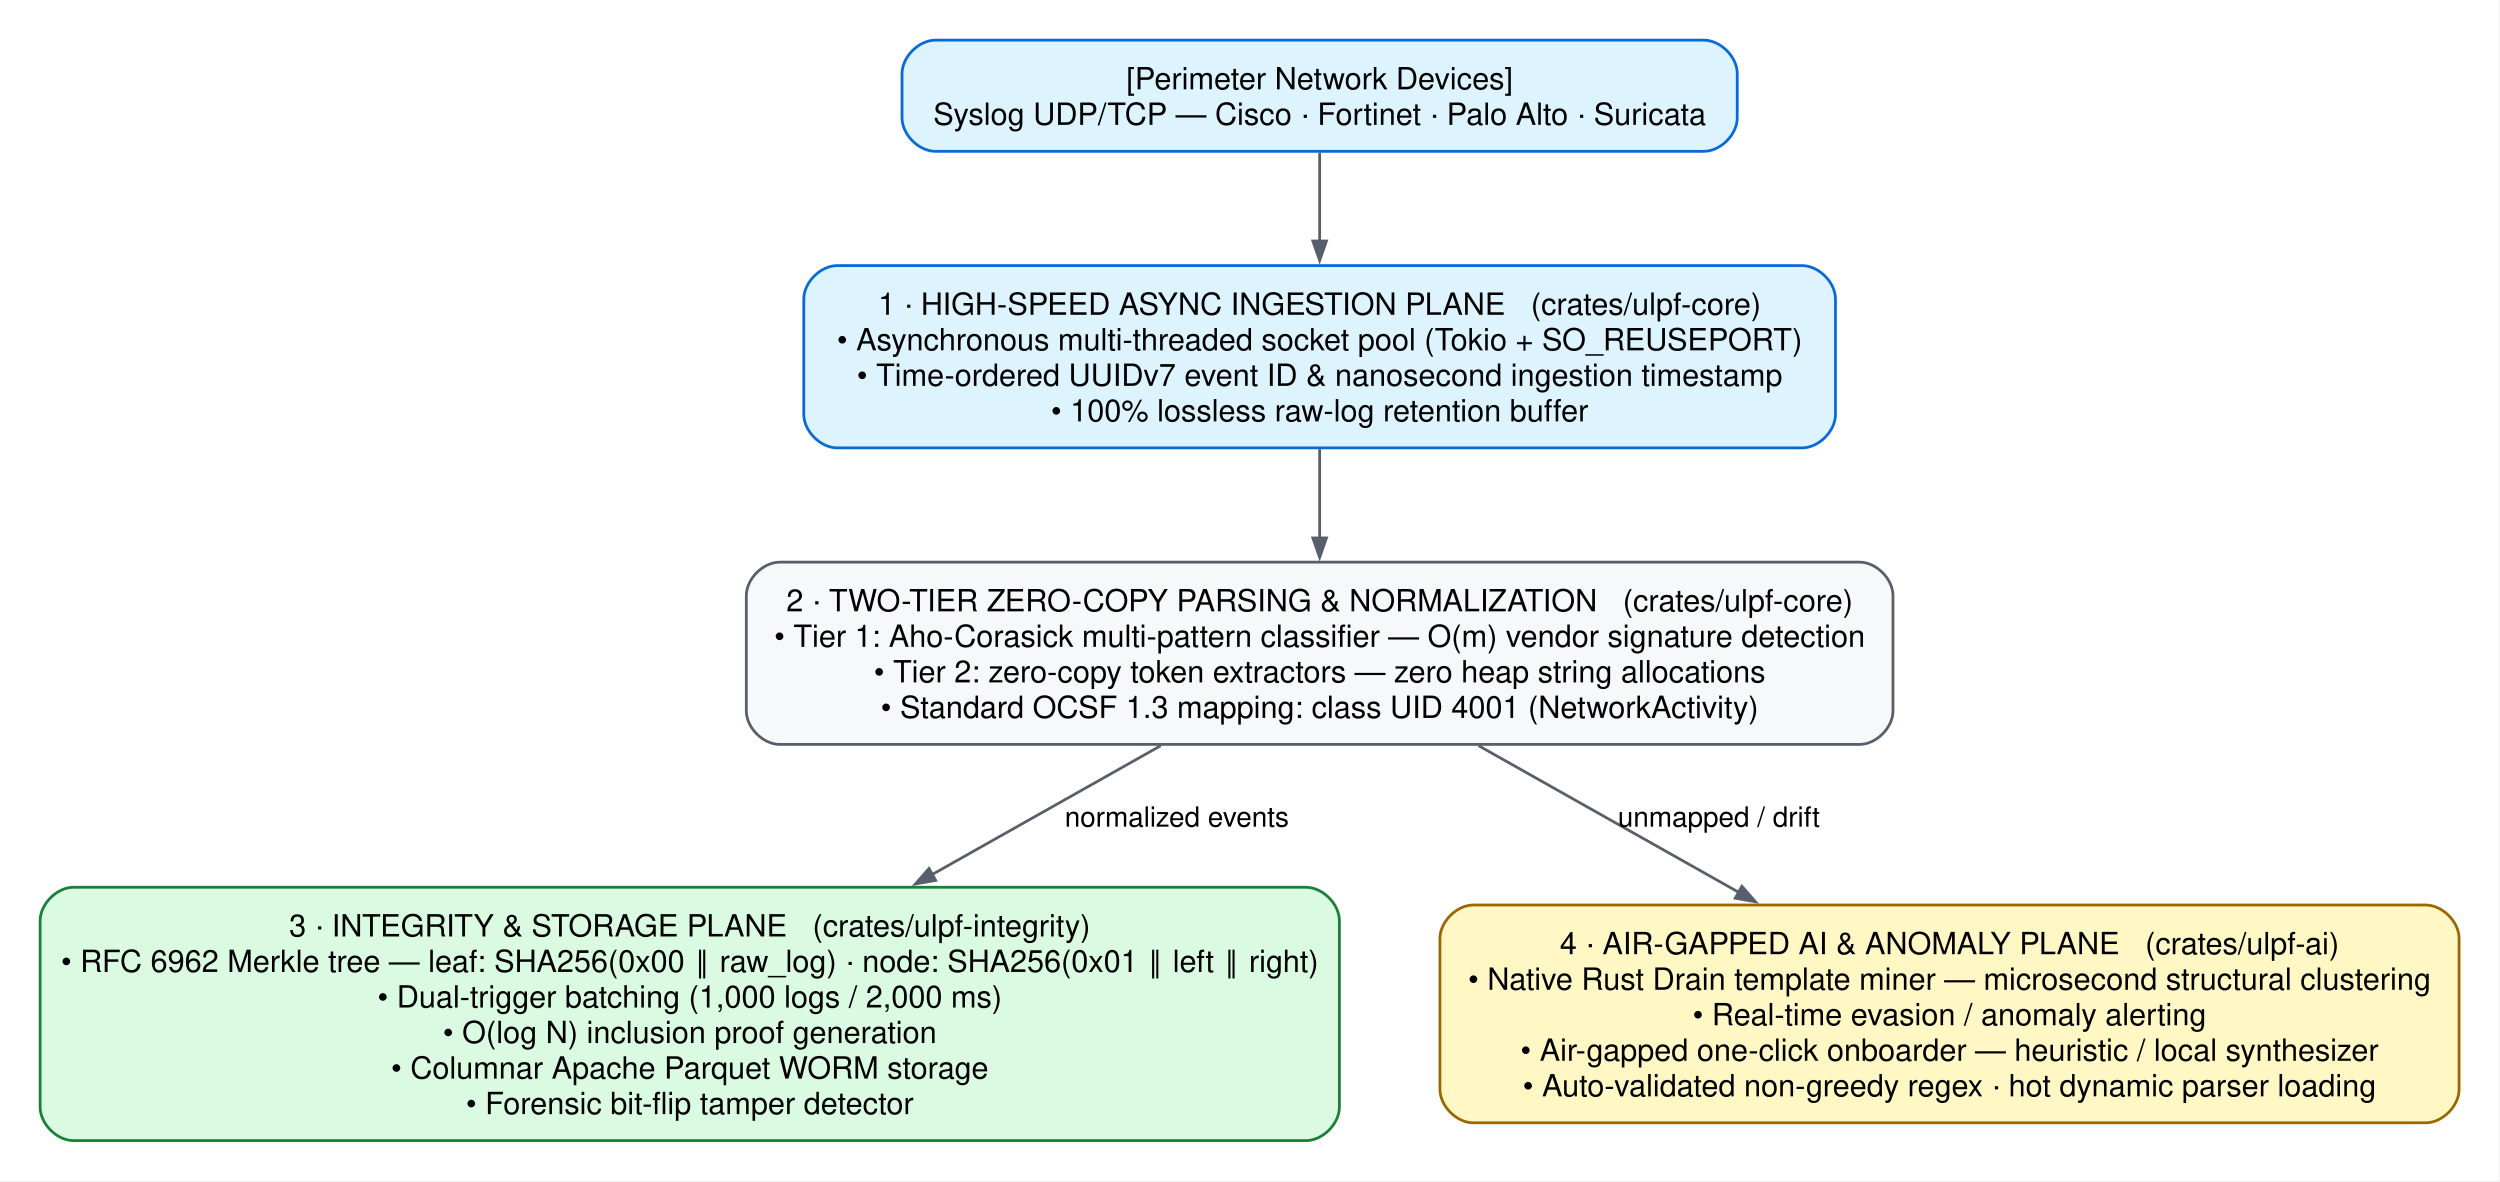
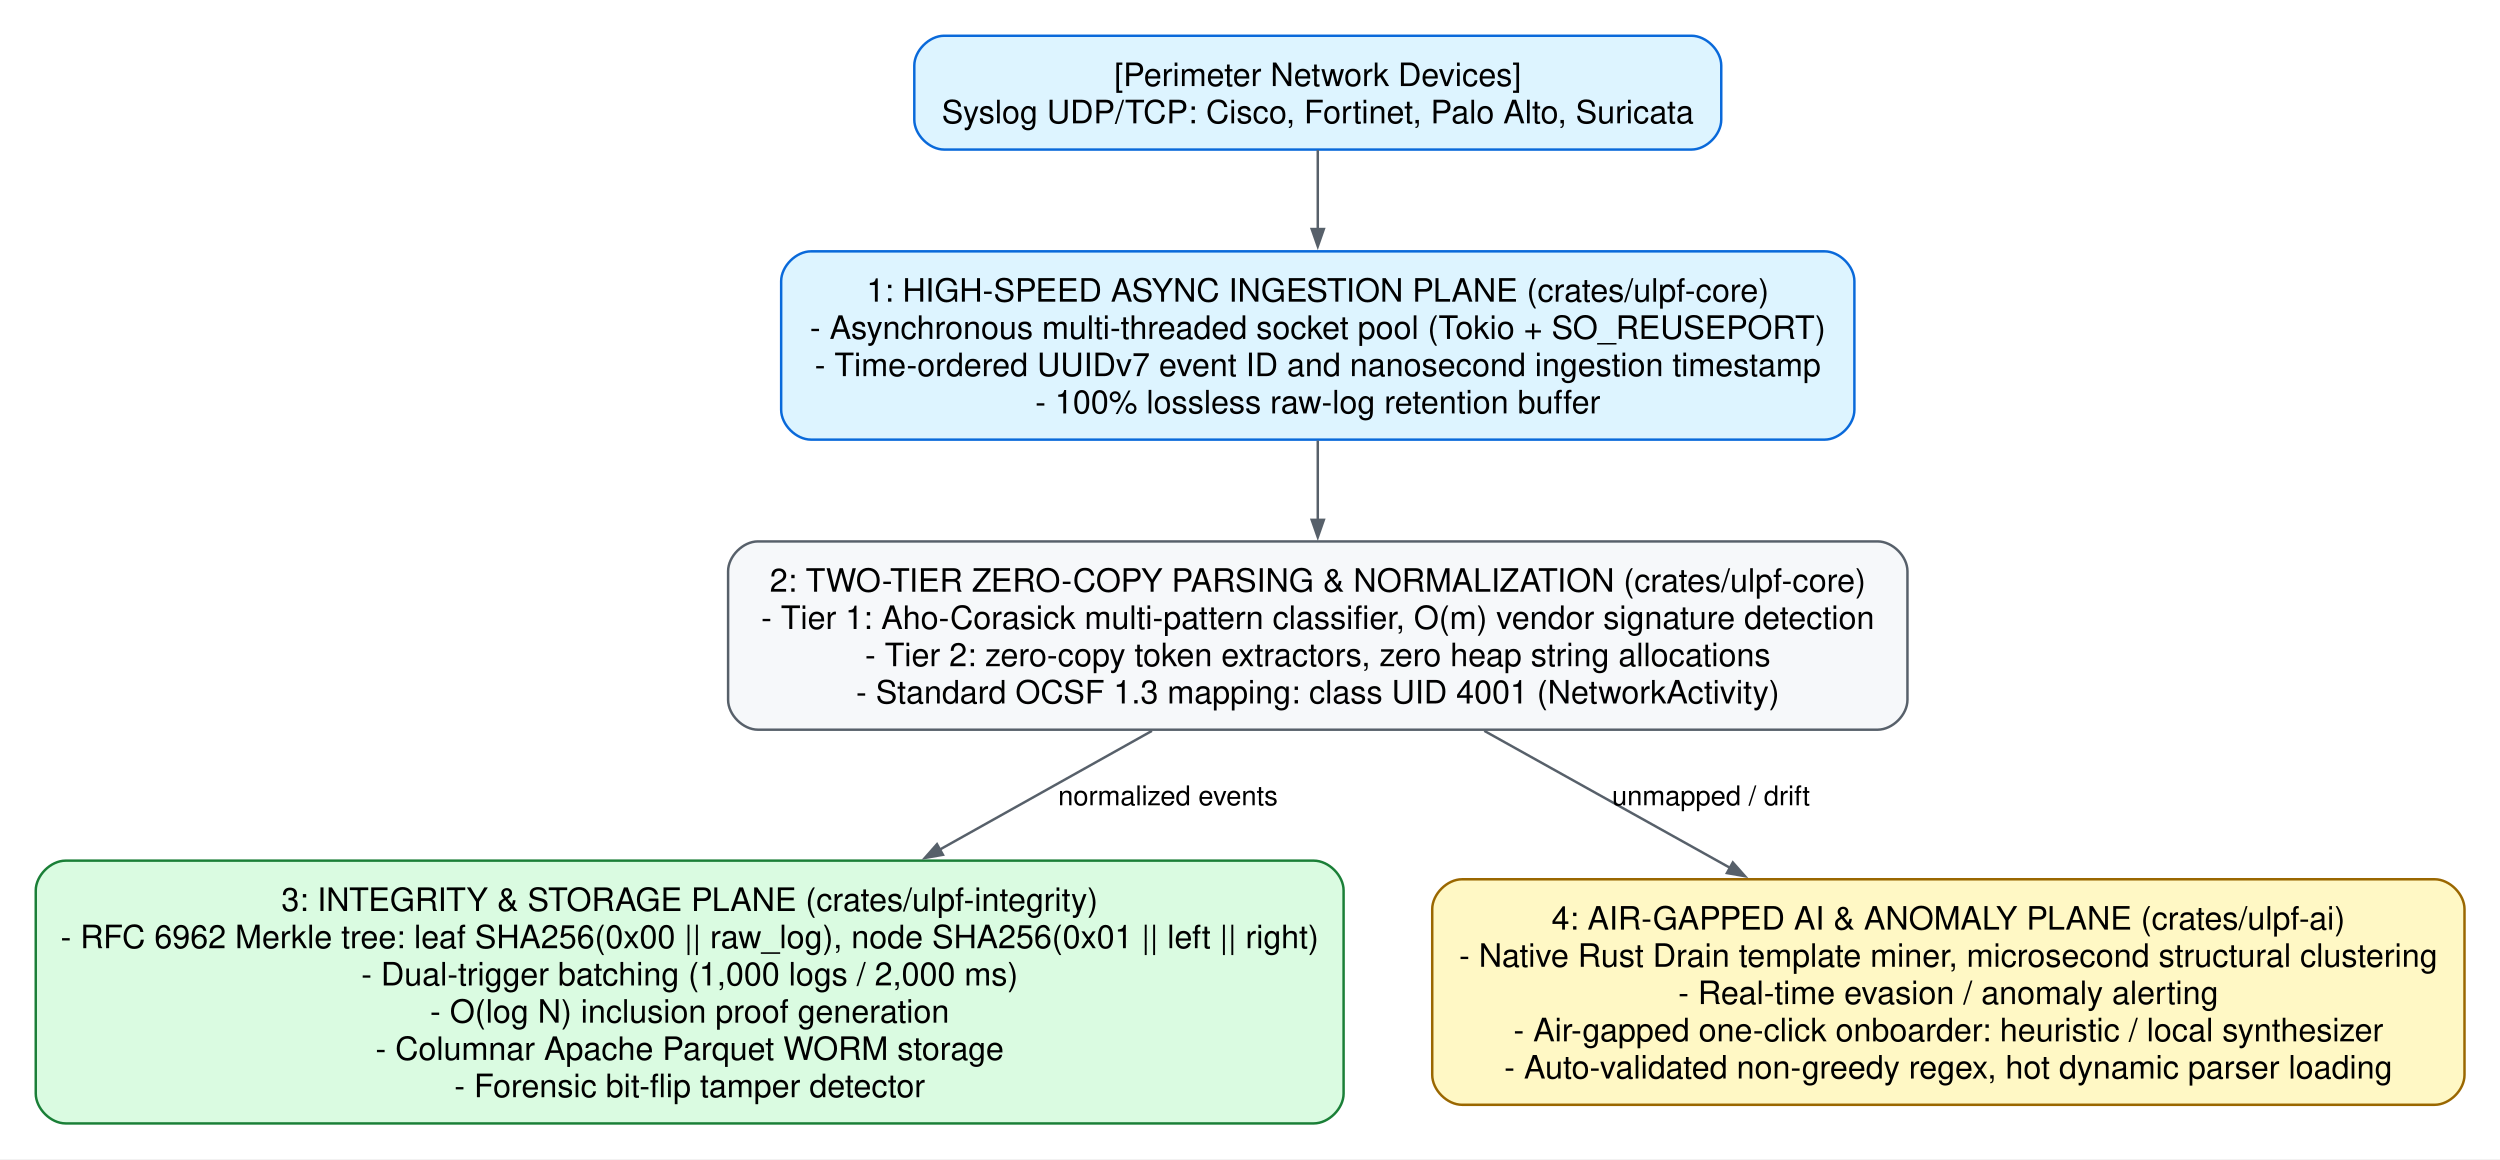
- <svg xmlns="http://www.w3.org/2000/svg" width="897pt" height="424pt" viewBox="0.00 0.00 897.00 424.00">
-   <g id="graph0" class="graph" transform="scale(1 1) rotate(0) translate(14.4 409.25)">
-     <polygon fill="white" stroke="none" points="-14.4,14.4 -14.4,-409.25 882.32,-409.25 882.32,14.4 -14.4,14.4" />
+ <svg xmlns="http://www.w3.org/2000/svg" width="1007pt" height="467pt" viewBox="0.00 0.00 1007.00 467.00">
+   <g id="graph0" class="graph" transform="scale(1 1) rotate(0) translate(14.4 452.51)">
+     <polygon fill="white" stroke="none" points="-14.4,14.4 -14.4,-452.51 992.7,-452.51 992.7,14.4 -14.4,14.4" />
    <g id="node1" class="node">
-       <path fill="#ddf4ff" stroke="#0969da" d="M596.92,-394.85C596.92,-394.85 321.25,-394.85 321.25,-394.85 315.25,-394.85 309.25,-388.85 309.25,-382.85 309.25,-382.85 309.25,-366.95 309.25,-366.95 309.25,-360.95 315.25,-354.95 321.25,-354.95 321.25,-354.95 596.92,-354.95 596.92,-354.95 602.92,-354.95 608.92,-360.95 608.92,-366.95 608.92,-366.95 608.92,-382.85 608.92,-382.85 608.92,-388.85 602.92,-394.85 596.92,-394.85" />
-       <text xml:space="preserve" text-anchor="middle" x="459.09" y="-377.2" font-family="Helvetica,sans-Serif" font-size="11.00">[Perimeter Network Devices]</text>
-       <text xml:space="preserve" text-anchor="middle" x="459.09" y="-364.45" font-family="Helvetica,sans-Serif" font-size="11.00">Syslog UDP/TCP — Cisco · Fortinet · Palo Alto · Suricata</text>
+       <path fill="#ddf4ff" stroke="#0969da" d="M666.92,-438.11C666.92,-438.11 365.88,-438.11 365.88,-438.11 359.88,-438.11 353.88,-432.11 353.88,-426.11 353.88,-426.11 353.88,-404.27 353.88,-404.27 353.88,-398.27 359.88,-392.27 365.88,-392.27 365.88,-392.27 666.92,-392.27 666.92,-392.27 672.92,-392.27 678.92,-398.27 678.92,-404.27 678.92,-404.27 678.92,-426.11 678.92,-426.11 678.92,-432.11 672.92,-438.11 666.92,-438.11" />
+       <text xml:space="preserve" text-anchor="middle" x="516.4" y="-417.84" font-family="Helvetica,sans-Serif" font-size="13.00">[Perimeter Network Devices]</text>
+       <text xml:space="preserve" text-anchor="middle" x="516.4" y="-402.84" font-family="Helvetica,sans-Serif" font-size="13.00">Syslog UDP/TCP: Cisco, Fortinet, Palo Alto, Suricata</text>
    </g>
    <g id="node2" class="node">
-       <path fill="#ddf4ff" stroke="#0969da" d="M632.17,-313.95C632.17,-313.95 286,-313.95 286,-313.95 280,-313.95 274,-307.95 274,-301.95 274,-301.95 274,-260.55 274,-260.55 274,-254.55 280,-248.55 286,-248.55 286,-248.55 632.17,-248.55 632.17,-248.55 638.17,-248.55 644.17,-254.55 644.17,-260.55 644.17,-260.55 644.17,-301.95 644.17,-301.95 644.17,-307.95 638.17,-313.95 632.17,-313.95" />
-       <text xml:space="preserve" text-anchor="middle" x="459.09" y="-296.3" font-family="Helvetica,sans-Serif" font-size="11.00">1 · HIGH-SPEED ASYNC INGESTION PLANE   (crates/ulpf-core)</text>
-       <text xml:space="preserve" text-anchor="middle" x="459.09" y="-283.55" font-family="Helvetica,sans-Serif" font-size="11.00">• Asynchronous multi-threaded socket pool (Tokio + SO_REUSEPORT)</text>
-       <text xml:space="preserve" text-anchor="middle" x="459.09" y="-270.8" font-family="Helvetica,sans-Serif" font-size="11.00">• Time-ordered UUIDv7 event ID &amp; nanosecond ingestion timestamp</text>
-       <text xml:space="preserve" text-anchor="middle" x="459.09" y="-258.05" font-family="Helvetica,sans-Serif" font-size="11.00">• 100% lossless raw-log retention buffer</text>
+       <path fill="#ddf4ff" stroke="#0969da" d="M720.55,-351.27C720.55,-351.27 312.25,-351.27 312.25,-351.27 306.25,-351.27 300.25,-345.27 300.25,-339.27 300.25,-339.27 300.25,-287.43 300.25,-287.43 300.25,-281.43 306.25,-275.43 312.25,-275.43 312.25,-275.43 720.55,-275.43 720.55,-275.43 726.55,-275.43 732.55,-281.43 732.55,-287.43 732.55,-287.43 732.55,-339.27 732.55,-339.27 732.55,-345.27 726.55,-351.27 720.55,-351.27" />
+       <text xml:space="preserve" text-anchor="middle" x="516.4" y="-331" font-family="Helvetica,sans-Serif" font-size="13.00">1: HIGH-SPEED ASYNC INGESTION PLANE (crates/ulpf-core)</text>
+       <text xml:space="preserve" text-anchor="middle" x="516.4" y="-316" font-family="Helvetica,sans-Serif" font-size="13.00">- Asynchronous multi-threaded socket pool (Tokio + SO_REUSEPORT)</text>
+       <text xml:space="preserve" text-anchor="middle" x="516.4" y="-301" font-family="Helvetica,sans-Serif" font-size="13.00">- Time-ordered UUIDv7 event ID and nanosecond ingestion timestamp</text>
+       <text xml:space="preserve" text-anchor="middle" x="516.4" y="-286" font-family="Helvetica,sans-Serif" font-size="13.00">- 100% lossless raw-log retention buffer</text>
    </g>
    <g id="edge1" class="edge">
-       <path fill="none" stroke="#57606a" d="M459.09,-354.46C459.09,-345.17 459.09,-333.67 459.09,-322.61" />
-       <polygon fill="#57606a" stroke="#57606a" points="461.54,-322.79 459.09,-315.79 456.64,-322.79 461.54,-322.79" />
+       <path fill="none" stroke="#57606a" d="M516.4,-392.03C516.4,-382.6 516.4,-371.23 516.4,-360.14" />
+       <polygon fill="#57606a" stroke="#57606a" points="518.85,-360.26 516.4,-353.26 513.95,-360.26 518.85,-360.26" />
    </g>
    <g id="node3" class="node">
-       <path fill="#f6f8fa" stroke="#57606a" d="M652.8,-207.55C652.8,-207.55 265.38,-207.55 265.38,-207.55 259.38,-207.55 253.38,-201.55 253.38,-195.55 253.38,-195.55 253.38,-154.15 253.38,-154.15 253.38,-148.15 259.38,-142.15 265.38,-142.15 265.38,-142.15 652.8,-142.15 652.8,-142.15 658.8,-142.15 664.8,-148.15 664.8,-154.15 664.8,-154.15 664.8,-195.55 664.8,-195.55 664.8,-201.55 658.8,-207.55 652.8,-207.55" />
-       <text xml:space="preserve" text-anchor="middle" x="459.09" y="-189.9" font-family="Helvetica,sans-Serif" font-size="11.00">2 · TWO-TIER ZERO-COPY PARSING &amp; NORMALIZATION   (crates/ulpf-core)</text>
-       <text xml:space="preserve" text-anchor="middle" x="459.09" y="-177.15" font-family="Helvetica,sans-Serif" font-size="11.00">• Tier 1: Aho-Corasick multi-pattern classifier — O(m) vendor signature detection</text>
-       <text xml:space="preserve" text-anchor="middle" x="459.09" y="-164.4" font-family="Helvetica,sans-Serif" font-size="11.00">• Tier 2: zero-copy token extractors — zero heap string allocations</text>
-       <text xml:space="preserve" text-anchor="middle" x="459.09" y="-151.65" font-family="Helvetica,sans-Serif" font-size="11.00">• Standard OCSF 1.3 mapping: class UID 4001 (NetworkActivity)</text>
+       <path fill="#f6f8fa" stroke="#57606a" d="M741.92,-234.43C741.92,-234.43 290.88,-234.43 290.88,-234.43 284.88,-234.43 278.88,-228.43 278.88,-222.43 278.88,-222.43 278.88,-170.59 278.88,-170.59 278.88,-164.59 284.88,-158.59 290.88,-158.59 290.88,-158.59 741.92,-158.59 741.92,-158.59 747.92,-158.59 753.92,-164.59 753.92,-170.59 753.92,-170.59 753.92,-222.43 753.92,-222.43 753.92,-228.43 747.92,-234.43 741.92,-234.43" />
+       <text xml:space="preserve" text-anchor="middle" x="516.4" y="-214.16" font-family="Helvetica,sans-Serif" font-size="13.00">2: TWO-TIER ZERO-COPY PARSING &amp; NORMALIZATION (crates/ulpf-core)</text>
+       <text xml:space="preserve" text-anchor="middle" x="516.4" y="-199.16" font-family="Helvetica,sans-Serif" font-size="13.00">- Tier 1: Aho-Corasick multi-pattern classifier, O(m) vendor signature detection</text>
+       <text xml:space="preserve" text-anchor="middle" x="516.4" y="-184.16" font-family="Helvetica,sans-Serif" font-size="13.00">- Tier 2: zero-copy token extractors, zero heap string allocations</text>
+       <text xml:space="preserve" text-anchor="middle" x="516.4" y="-169.16" font-family="Helvetica,sans-Serif" font-size="13.00">- Standard OCSF 1.3 mapping: class UID 4001 (NetworkActivity)</text>
    </g>
    <g id="edge2" class="edge">
-       <path fill="none" stroke="#57606a" d="M459.09,-248.07C459.09,-237.96 459.09,-226.66 459.09,-216.06" />
-       <polygon fill="#57606a" stroke="#57606a" points="461.54,-216.25 459.09,-209.25 456.64,-216.25 461.54,-216.25" />
+       <path fill="none" stroke="#57606a" d="M516.4,-275.06C516.4,-264.83 516.4,-253.62 516.4,-242.99" />
+       <polygon fill="#57606a" stroke="#57606a" points="518.85,-243.12 516.4,-236.12 513.95,-243.12 518.85,-243.12" />
    </g>
    <g id="node4" class="node">
-       <path fill="#dafbe1" stroke="#1a7f37" d="M454.17,-90.9C454.17,-90.9 12,-90.9 12,-90.9 6,-90.9 0,-84.9 0,-78.9 0,-78.9 0,-12 0,-12 0,-6 6,0 12,0 12,0 454.17,0 454.17,0 460.17,0 466.17,-6 466.17,-12 466.17,-12 466.17,-78.9 466.17,-78.9 466.17,-84.9 460.17,-90.9 454.17,-90.9" />
-       <text xml:space="preserve" text-anchor="middle" x="233.09" y="-73.25" font-family="Helvetica,sans-Serif" font-size="11.00">3 · INTEGRITY &amp; STORAGE PLANE   (crates/ulpf-integrity)</text>
-       <text xml:space="preserve" text-anchor="middle" x="233.09" y="-60.5" font-family="Helvetica,sans-Serif" font-size="11.00">• RFC 6962 Merkle tree — leaf: SHA256(0x00 ‖ raw_log) · node: SHA256(0x01 ‖ left ‖ right)</text>
-       <text xml:space="preserve" text-anchor="middle" x="233.09" y="-47.75" font-family="Helvetica,sans-Serif" font-size="11.00">• Dual-trigger batching (1,000 logs / 2,000 ms)</text>
-       <text xml:space="preserve" text-anchor="middle" x="233.09" y="-35" font-family="Helvetica,sans-Serif" font-size="11.00">• O(log N) inclusion proof generation</text>
-       <text xml:space="preserve" text-anchor="middle" x="233.09" y="-22.25" font-family="Helvetica,sans-Serif" font-size="11.00">• Columnar Apache Parquet WORM storage</text>
-       <text xml:space="preserve" text-anchor="middle" x="233.09" y="-9.5" font-family="Helvetica,sans-Serif" font-size="11.00">• Forensic bit-flip tamper detector</text>
+       <path fill="#dafbe1" stroke="#1a7f37" d="M514.8,-105.84C514.8,-105.84 12,-105.84 12,-105.84 6,-105.84 0,-99.84 0,-93.84 0,-93.84 0,-12 0,-12 0,-6 6,0 12,0 12,0 514.8,0 514.8,0 520.8,0 526.8,-6 526.8,-12 526.8,-12 526.8,-93.84 526.8,-93.84 526.8,-99.84 520.8,-105.84 514.8,-105.84" />
+       <text xml:space="preserve" text-anchor="middle" x="263.4" y="-85.57" font-family="Helvetica,sans-Serif" font-size="13.00">3: INTEGRITY &amp; STORAGE PLANE (crates/ulpf-integrity)</text>
+       <text xml:space="preserve" text-anchor="middle" x="263.4" y="-70.57" font-family="Helvetica,sans-Serif" font-size="13.00">- RFC 6962 Merkle tree: leaf SHA256(0x00 || raw_log), node SHA256(0x01 || left || right)</text>
+       <text xml:space="preserve" text-anchor="middle" x="263.4" y="-55.57" font-family="Helvetica,sans-Serif" font-size="13.00">- Dual-trigger batching (1,000 logs / 2,000 ms)</text>
+       <text xml:space="preserve" text-anchor="middle" x="263.4" y="-40.57" font-family="Helvetica,sans-Serif" font-size="13.00">- O(log N) inclusion proof generation</text>
+       <text xml:space="preserve" text-anchor="middle" x="263.4" y="-25.57" font-family="Helvetica,sans-Serif" font-size="13.00">- Columnar Apache Parquet WORM storage</text>
+       <text xml:space="preserve" text-anchor="middle" x="263.4" y="-10.57" font-family="Helvetica,sans-Serif" font-size="13.00">- Forensic bit-flip tamper detector</text>
    </g>
    <g id="edge3" class="edge">
-       <path fill="none" stroke="#57606a" d="M402.06,-141.7C377.21,-127.69 347.53,-110.96 320.03,-95.46" />
-       <polygon fill="#57606a" stroke="#57606a" points="321.33,-93.38 314.03,-92.08 318.93,-97.65 321.33,-93.38" />
-       <text xml:space="preserve" text-anchor="middle" x="406.45" y="-112.65" font-family="Helvetica,sans-Serif" font-size="10.00"> normalized events</text>
+       <path fill="none" stroke="#57606a" d="M449.6,-158.12C423.41,-143.47 392.8,-126.34 364.05,-110.25" />
+       <polygon fill="#57606a" stroke="#57606a" points="365.42,-108.2 358.11,-106.92 363.02,-112.48 365.42,-108.2" />
+       <text xml:space="preserve" text-anchor="middle" x="456.06" y="-128.14" font-family="Helvetica,sans-Serif" font-size="11.00">normalized events</text>
    </g>
    <g id="node5" class="node">
-       <path fill="#fff8c5" stroke="#9a6700" d="M855.92,-84.53C855.92,-84.53 514.25,-84.53 514.25,-84.53 508.25,-84.53 502.25,-78.53 502.25,-72.53 502.25,-72.53 502.25,-18.38 502.25,-18.38 502.25,-12.38 508.25,-6.38 514.25,-6.38 514.25,-6.38 855.92,-6.38 855.92,-6.38 861.92,-6.38 867.92,-12.38 867.92,-18.38 867.92,-18.38 867.92,-72.53 867.92,-72.53 867.92,-78.53 861.92,-84.53 855.92,-84.53" />
-       <text xml:space="preserve" text-anchor="middle" x="685.09" y="-66.88" font-family="Helvetica,sans-Serif" font-size="11.00">4 · AIR-GAPPED AI &amp; ANOMALY PLANE   (crates/ulpf-ai)</text>
-       <text xml:space="preserve" text-anchor="middle" x="685.09" y="-54.12" font-family="Helvetica,sans-Serif" font-size="11.00">• Native Rust Drain template miner — microsecond structural clustering</text>
-       <text xml:space="preserve" text-anchor="middle" x="685.09" y="-41.38" font-family="Helvetica,sans-Serif" font-size="11.00">• Real-time evasion / anomaly alerting</text>
-       <text xml:space="preserve" text-anchor="middle" x="685.09" y="-28.63" font-family="Helvetica,sans-Serif" font-size="11.00">• Air-gapped one-click onboarder — heuristic / local synthesizer</text>
-       <text xml:space="preserve" text-anchor="middle" x="685.09" y="-15.88" font-family="Helvetica,sans-Serif" font-size="11.00">• Auto-validated non-greedy regex · hot dynamic parser loading</text>
+       <path fill="#fff8c5" stroke="#9a6700" d="M966.3,-98.34C966.3,-98.34 574.5,-98.34 574.5,-98.34 568.5,-98.34 562.5,-92.34 562.5,-86.34 562.5,-86.34 562.5,-19.5 562.5,-19.5 562.5,-13.5 568.5,-7.5 574.5,-7.5 574.5,-7.5 966.3,-7.5 966.3,-7.5 972.3,-7.5 978.3,-13.5 978.3,-19.5 978.3,-19.5 978.3,-86.34 978.3,-86.34 978.3,-92.34 972.3,-98.34 966.3,-98.34" />
+       <text xml:space="preserve" text-anchor="middle" x="770.4" y="-78.07" font-family="Helvetica,sans-Serif" font-size="13.00">4: AIR-GAPPED AI &amp; ANOMALY PLANE (crates/ulpf-ai)</text>
+       <text xml:space="preserve" text-anchor="middle" x="770.4" y="-63.07" font-family="Helvetica,sans-Serif" font-size="13.00">- Native Rust Drain template miner, microsecond structural clustering</text>
+       <text xml:space="preserve" text-anchor="middle" x="770.4" y="-48.07" font-family="Helvetica,sans-Serif" font-size="13.00">- Real-time evasion / anomaly alerting</text>
+       <text xml:space="preserve" text-anchor="middle" x="770.4" y="-33.07" font-family="Helvetica,sans-Serif" font-size="13.00">- Air-gapped one-click onboarder: heuristic / local synthesizer</text>
+       <text xml:space="preserve" text-anchor="middle" x="770.4" y="-18.07" font-family="Helvetica,sans-Serif" font-size="13.00">- Auto-validated non-greedy regex, hot dynamic parser loading</text>
    </g>
    <g id="edge4" class="edge">
-       <path fill="none" stroke="#57606a" d="M516.11,-141.7C544.44,-125.73 579.05,-106.23 609.55,-89.03" />
-       <polygon fill="#57606a" stroke="#57606a" points="610.59,-91.26 615.48,-85.69 608.18,-86.99 610.59,-91.26" />
-       <text xml:space="preserve" text-anchor="middle" x="600.93" y="-112.65" font-family="Helvetica,sans-Serif" font-size="10.00"> unmapped / drift</text>
+       <path fill="none" stroke="#57606a" d="M583.47,-158.12C613.8,-141.21 650.06,-121 682.53,-102.9" />
+       <polygon fill="#57606a" stroke="#57606a" points="683.58,-105.12 688.5,-99.57 681.2,-100.84 683.58,-105.12" />
+       <text xml:space="preserve" text-anchor="middle" x="674.78" y="-128.14" font-family="Helvetica,sans-Serif" font-size="11.00">unmapped / drift</text>
    </g>
  </g>
</svg>
